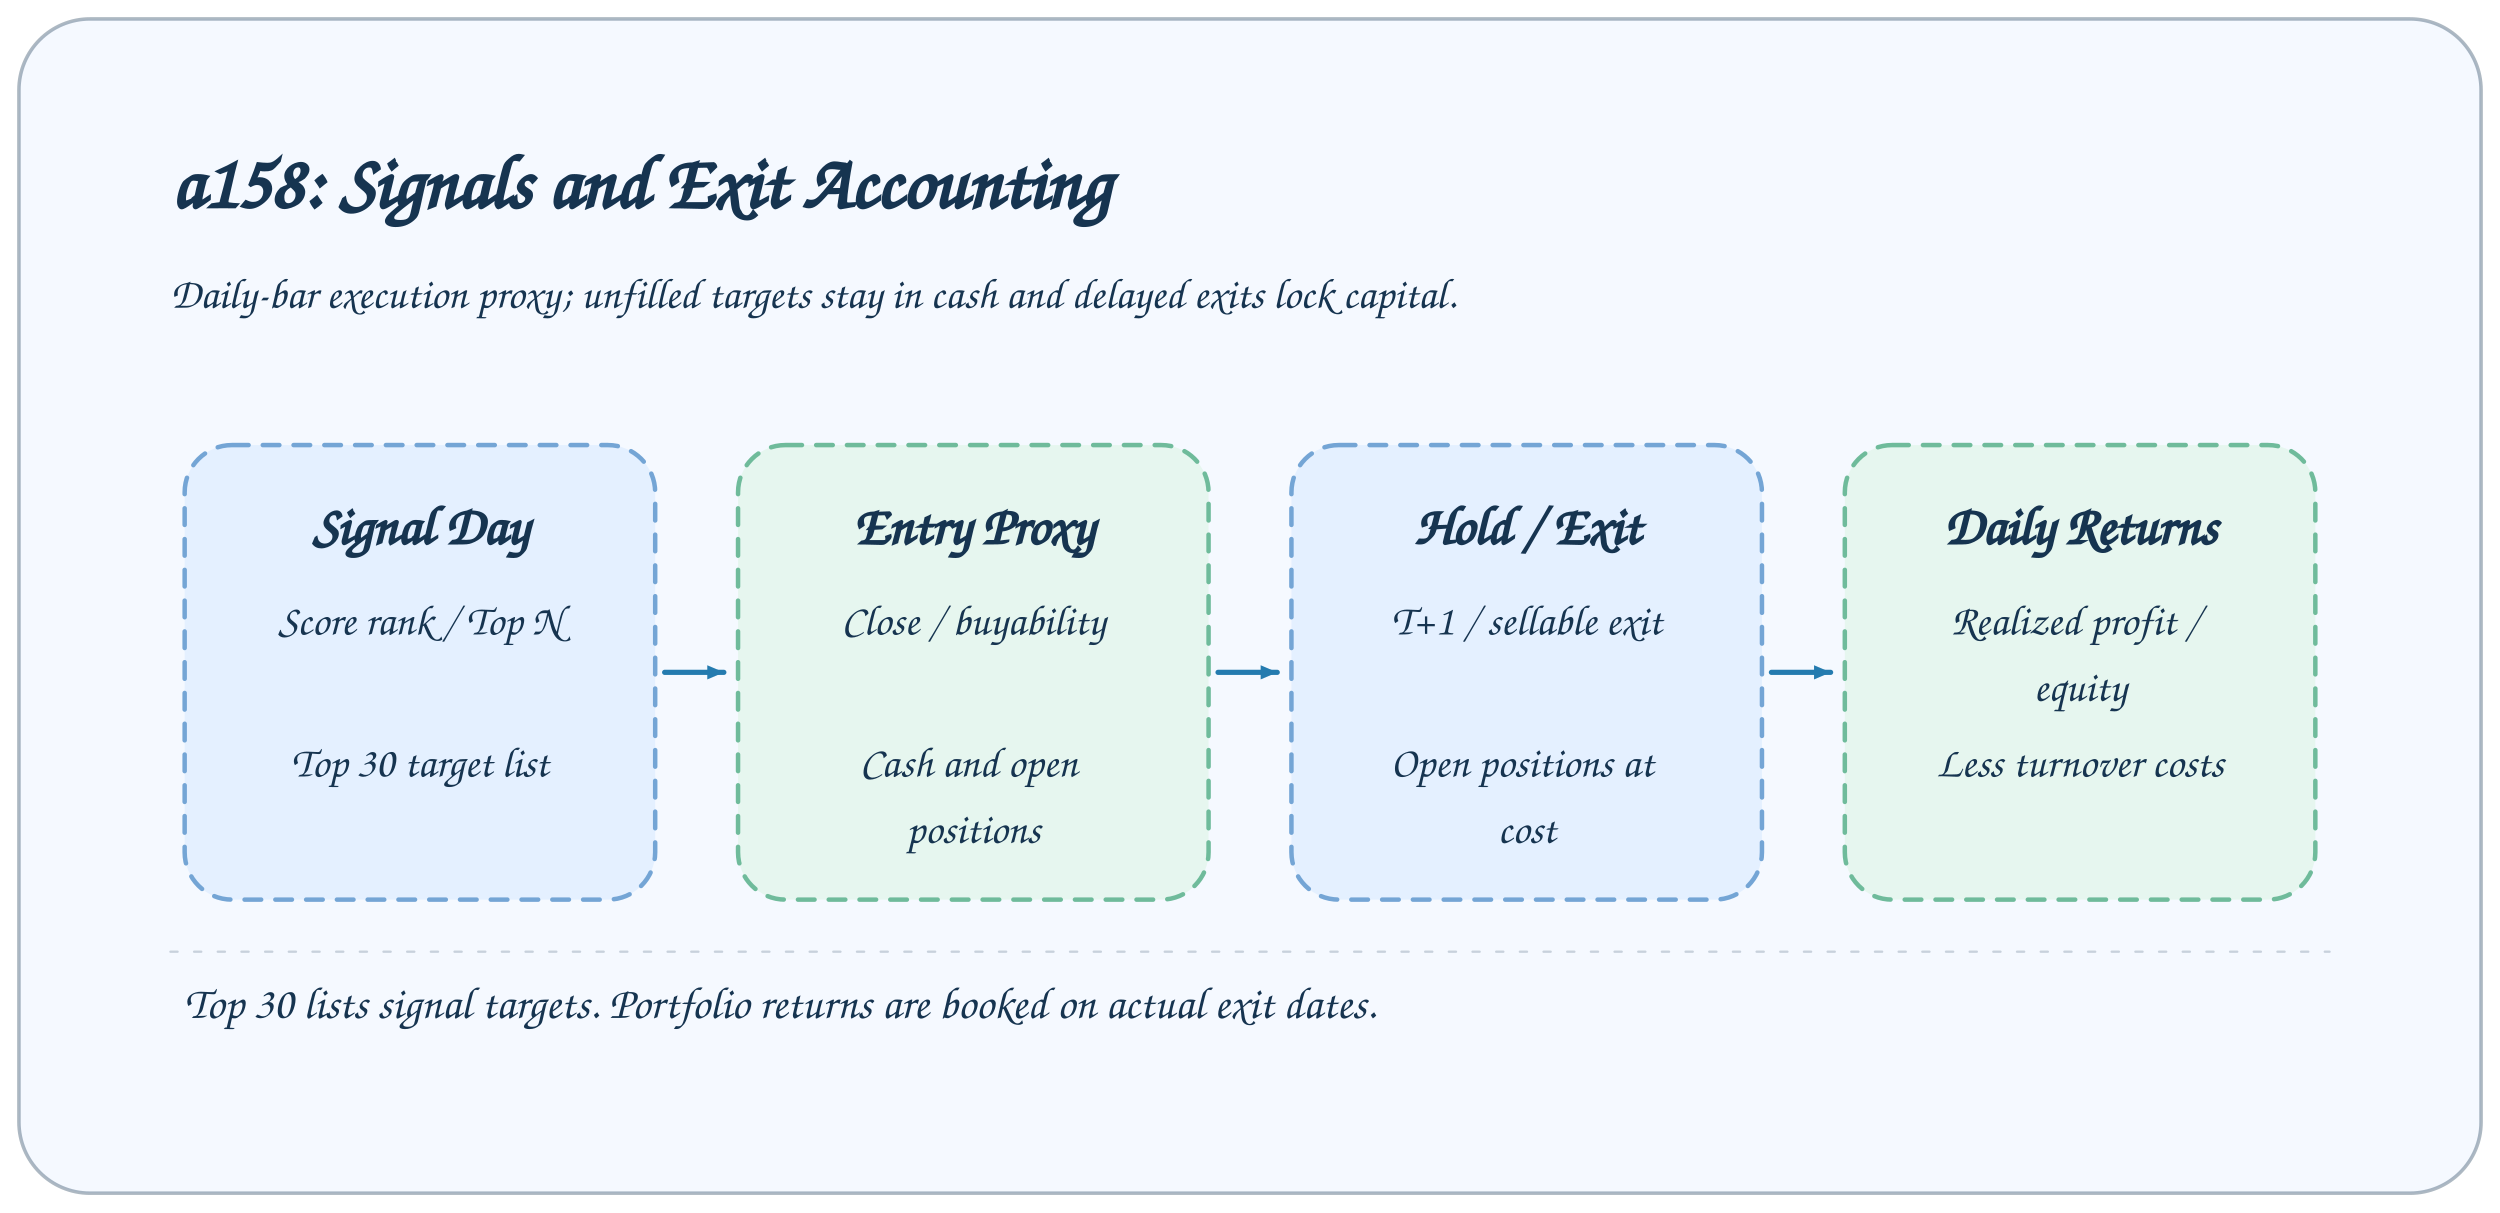
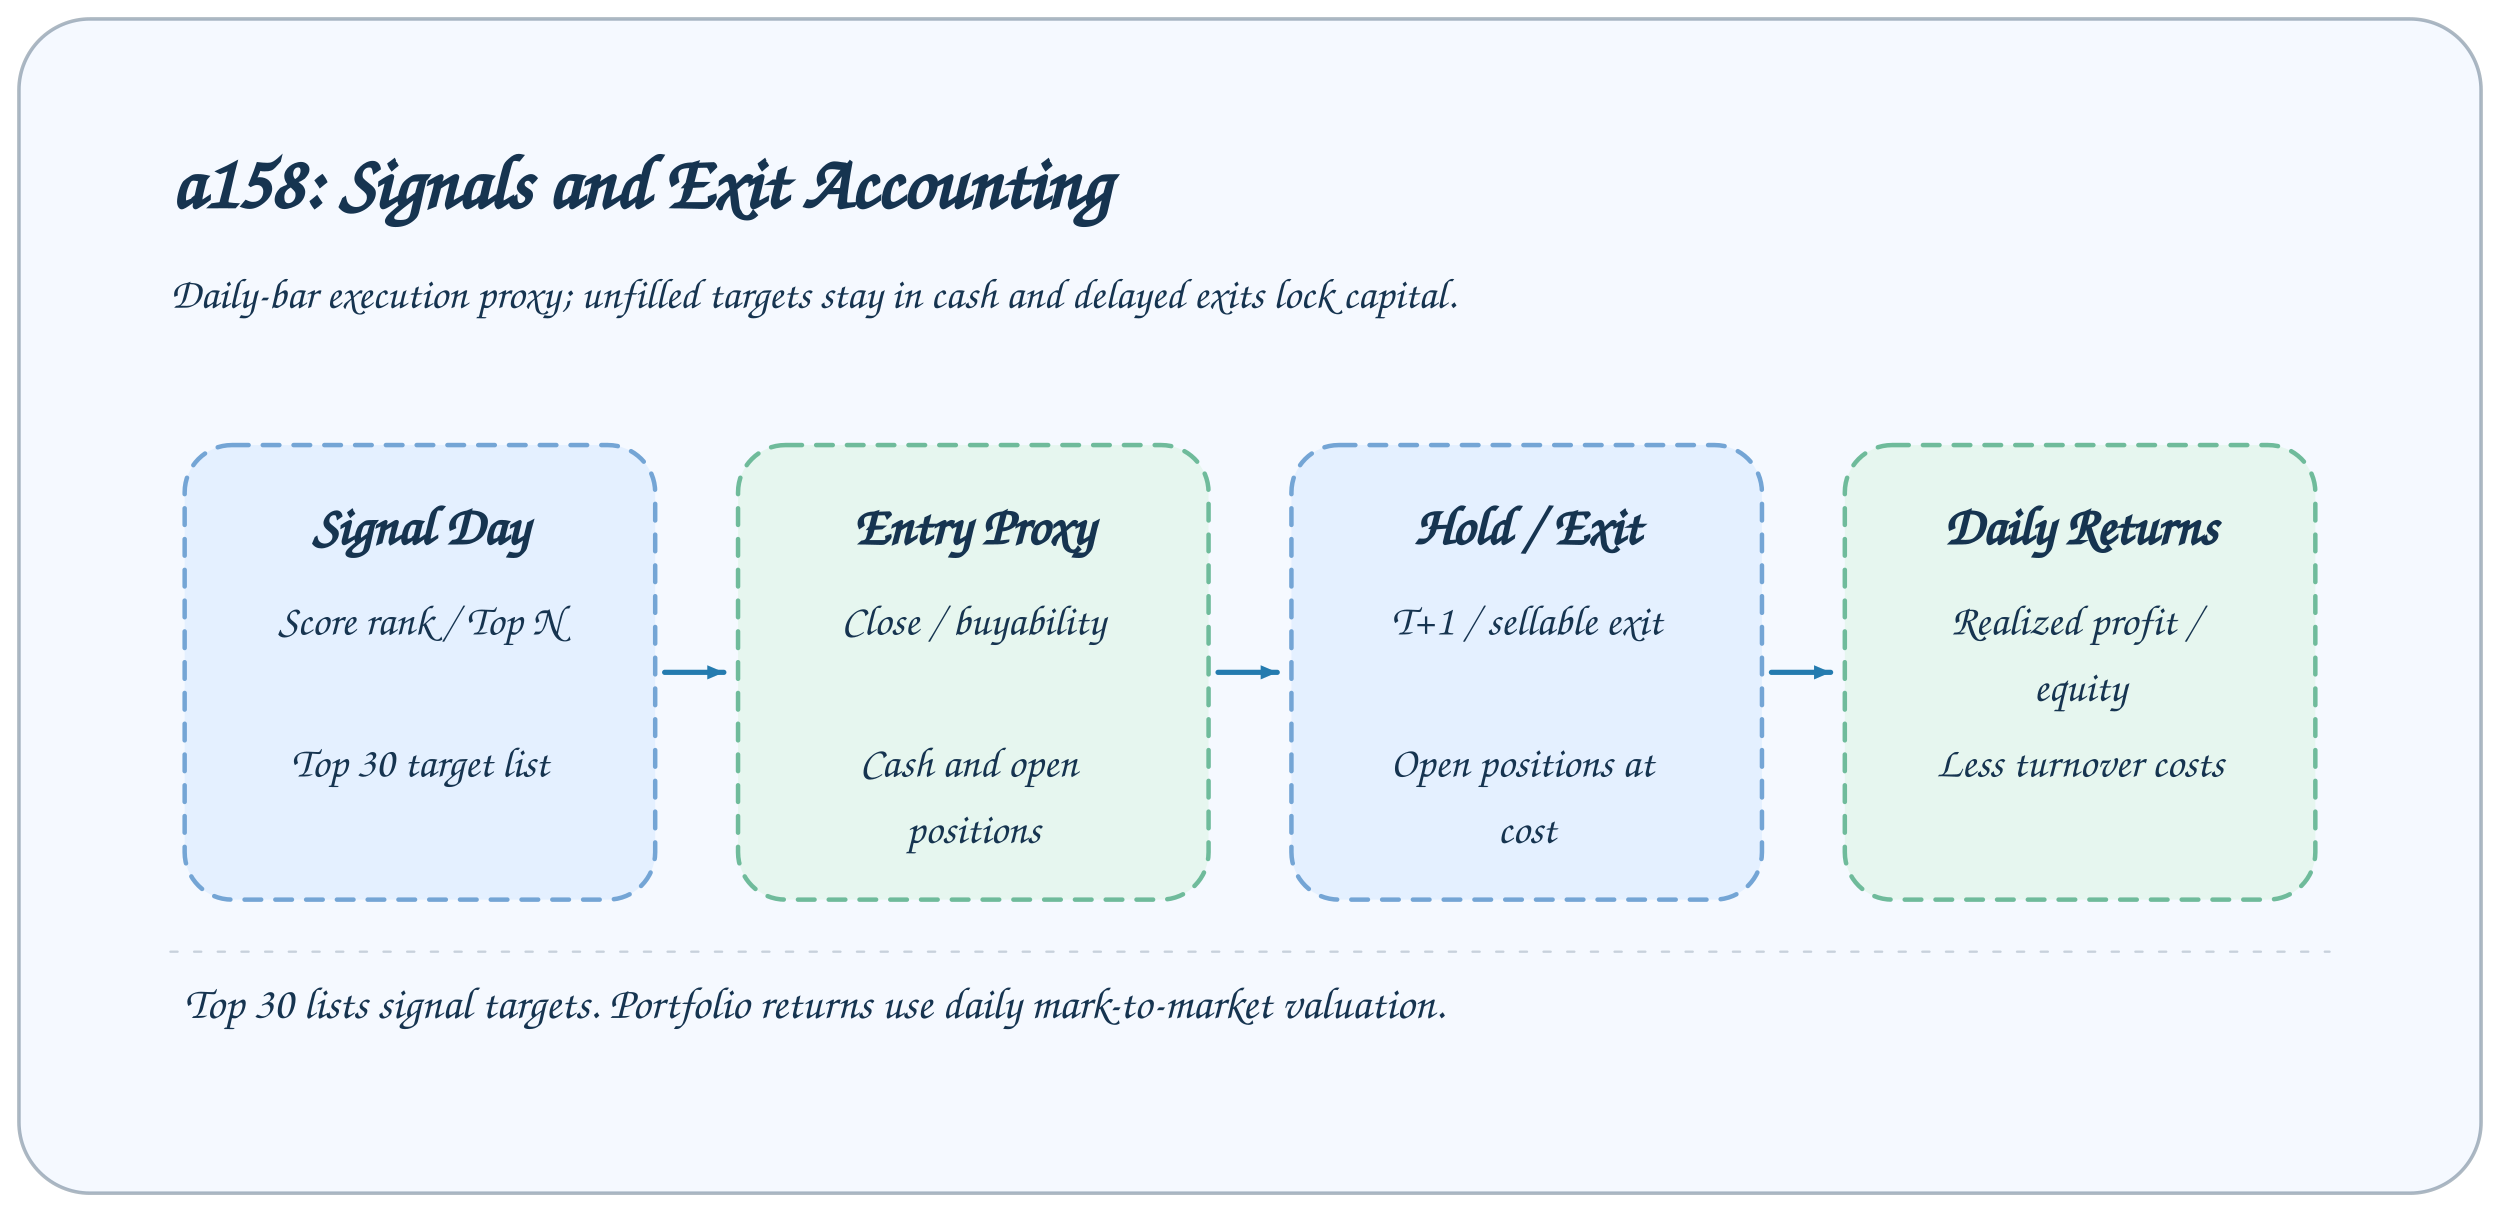
<svg xmlns="http://www.w3.org/2000/svg" width="1056" height="512" viewBox="0 0 1056 512" role="img" aria-labelledby="title desc">
  <defs>
    <marker id="arrow" viewBox="0 0 8 6" refX="7" refY="3" markerWidth="8" markerHeight="6" orient="auto-start-reverse" markerUnits="userSpaceOnUse">
      <path d="M 0 0 L 7 3 L 0 6 z" fill="#247baf" />
    </marker>
  </defs>
  <rect x="8" y="8" width="1040.0" height="496.0" rx="30" fill="#f5f9ff" stroke="#163450" stroke-width="1.5" stroke-linejoin="round" stroke-opacity="0.35" />
  <g transform="translate(28 28)" font-family="'Comic Sans MS', 'Chalkboard SE', 'Comic Neue', cursive" data-diagram-content="true">
    <g font-family="'Comic Sans MS', 'Chalkboard SE', 'Comic Neue', cursive" fill="#163450">
      <text x="44" y="60" font-size="32" font-weight="700" text-anchor="start">a158: Signals and Exit Accounting</text>
      <text x="44" y="102" font-size="18" text-anchor="start" fill="#163450">Daily-bar execution proxy; unfilled targets stay in cash and delayed exits lock capital.</text>
      <rect x="50.0" y="160" width="198.75" height="192" rx="20" fill="#e4f0ff" stroke="#74a5d5" stroke-width="1.9" stroke-dasharray="7 6" stroke-linecap="round" />
      <text x="149.375" y="202" text-anchor="middle" font-size="23" font-weight="700">Signal Day</text>
      <text x="149.375" y="240" text-anchor="middle" font-size="18">Score rank / Top N</text>
      <text x="149.375" y="300" text-anchor="middle" font-size="18">Top 30 target list</text>
      <path d="M 252.75 256 H 277.75" fill="none" stroke="#247baf" stroke-width="2.2" marker-end="url(#arrow)" stroke-linecap="round" stroke-linejoin="round" />
      <rect x="283.75" y="160" width="198.75" height="192" rx="20" fill="#e6f6ef" stroke="#6fbb9b" stroke-width="1.9" stroke-dasharray="7 6" stroke-linecap="round" />
      <text x="383.125" y="202" text-anchor="middle" font-size="23" font-weight="700">Entry Proxy</text>
      <text x="383.125" y="240" text-anchor="middle" font-size="18">Close / buyability</text>
      <text x="383.125" y="300" text-anchor="middle" font-size="18">
        <tspan x="383.125" dy="0">Cash and open</tspan>
        <tspan x="383.125" dy="28">positions</tspan>
      </text>
      <path d="M 486.5 256 H 511.5" fill="none" stroke="#247baf" stroke-width="2.2" marker-end="url(#arrow)" stroke-linecap="round" stroke-linejoin="round" />
      <rect x="517.5" y="160" width="198.75" height="192" rx="20" fill="#e4f0ff" stroke="#74a5d5" stroke-width="1.9" stroke-dasharray="7 6" stroke-linecap="round" />
      <text x="616.875" y="202" text-anchor="middle" font-size="23" font-weight="700">Hold / Exit</text>
      <text x="616.875" y="240" text-anchor="middle" font-size="18">T+1 / sellable exit</text>
      <text x="616.875" y="300" text-anchor="middle" font-size="18">
        <tspan x="616.875" dy="0">Open positions at</tspan>
        <tspan x="616.875" dy="28">cost</tspan>
      </text>
      <path d="M 720.25 256 H 745.25" fill="none" stroke="#247baf" stroke-width="2.2" marker-end="url(#arrow)" stroke-linecap="round" stroke-linejoin="round" />
      <rect x="751.25" y="160" width="198.75" height="192" rx="20" fill="#e6f6ef" stroke="#6fbb9b" stroke-width="1.9" stroke-dasharray="7 6" stroke-linecap="round" />
      <text x="850.625" y="202" text-anchor="middle" font-size="23" font-weight="700">Daily Returns</text>
      <text x="850.625" y="240" text-anchor="middle" font-size="18">
        <tspan x="850.625" dy="0">Realized profit /</tspan>
        <tspan x="850.625" dy="28">equity</tspan>
      </text>
      <text x="850.625" y="300" text-anchor="middle" font-size="18">Less turnover costs</text>
      <text x="50" y="402.0" font-size="19">
-         <tspan x="50" dy="0">Top 30 lists signal targets. Portfolio returns are booked on actual exit dates.</tspan>
+         <tspan x="50" dy="0">Top 30 lists signal targets. Portfolio returns use daily mark-to-market valuation.</tspan>
      </text>
    </g>
    <path d="M 44 374 H 956" fill="none" stroke="#163450" stroke-opacity="0.2" stroke-width="1" stroke-dasharray="3 7" stroke-linecap="round" />
  </g>
</svg>
